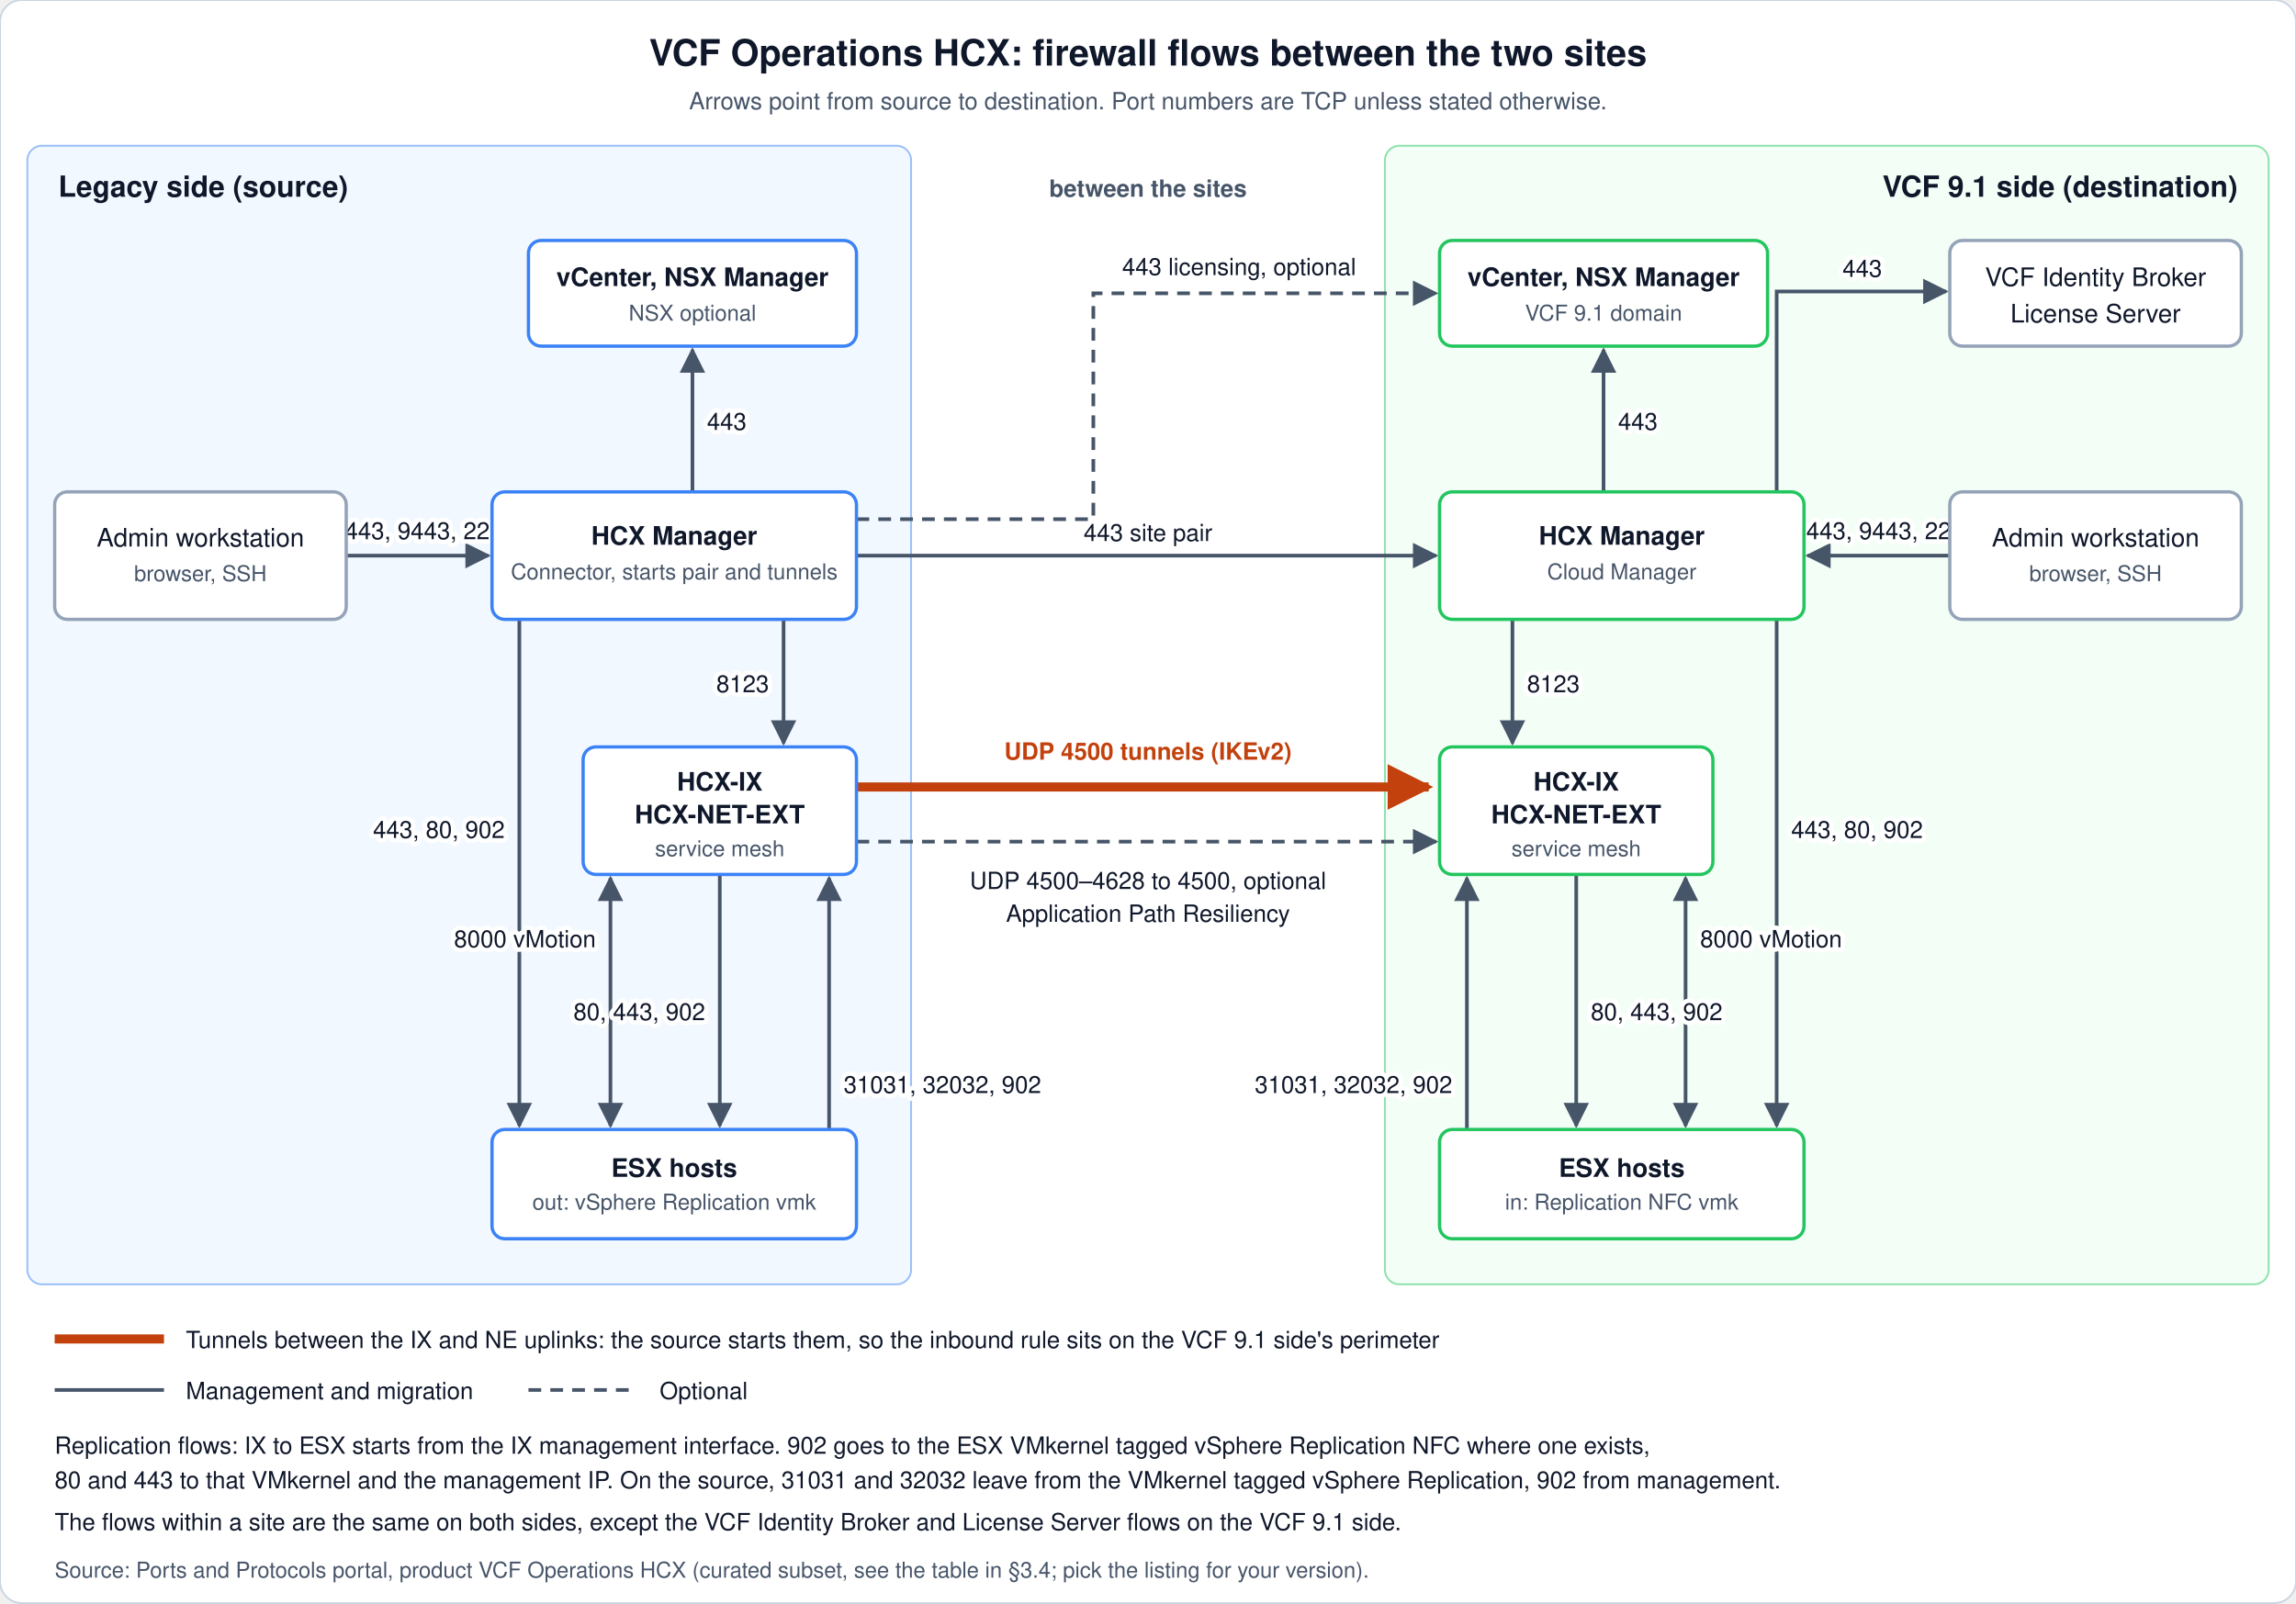
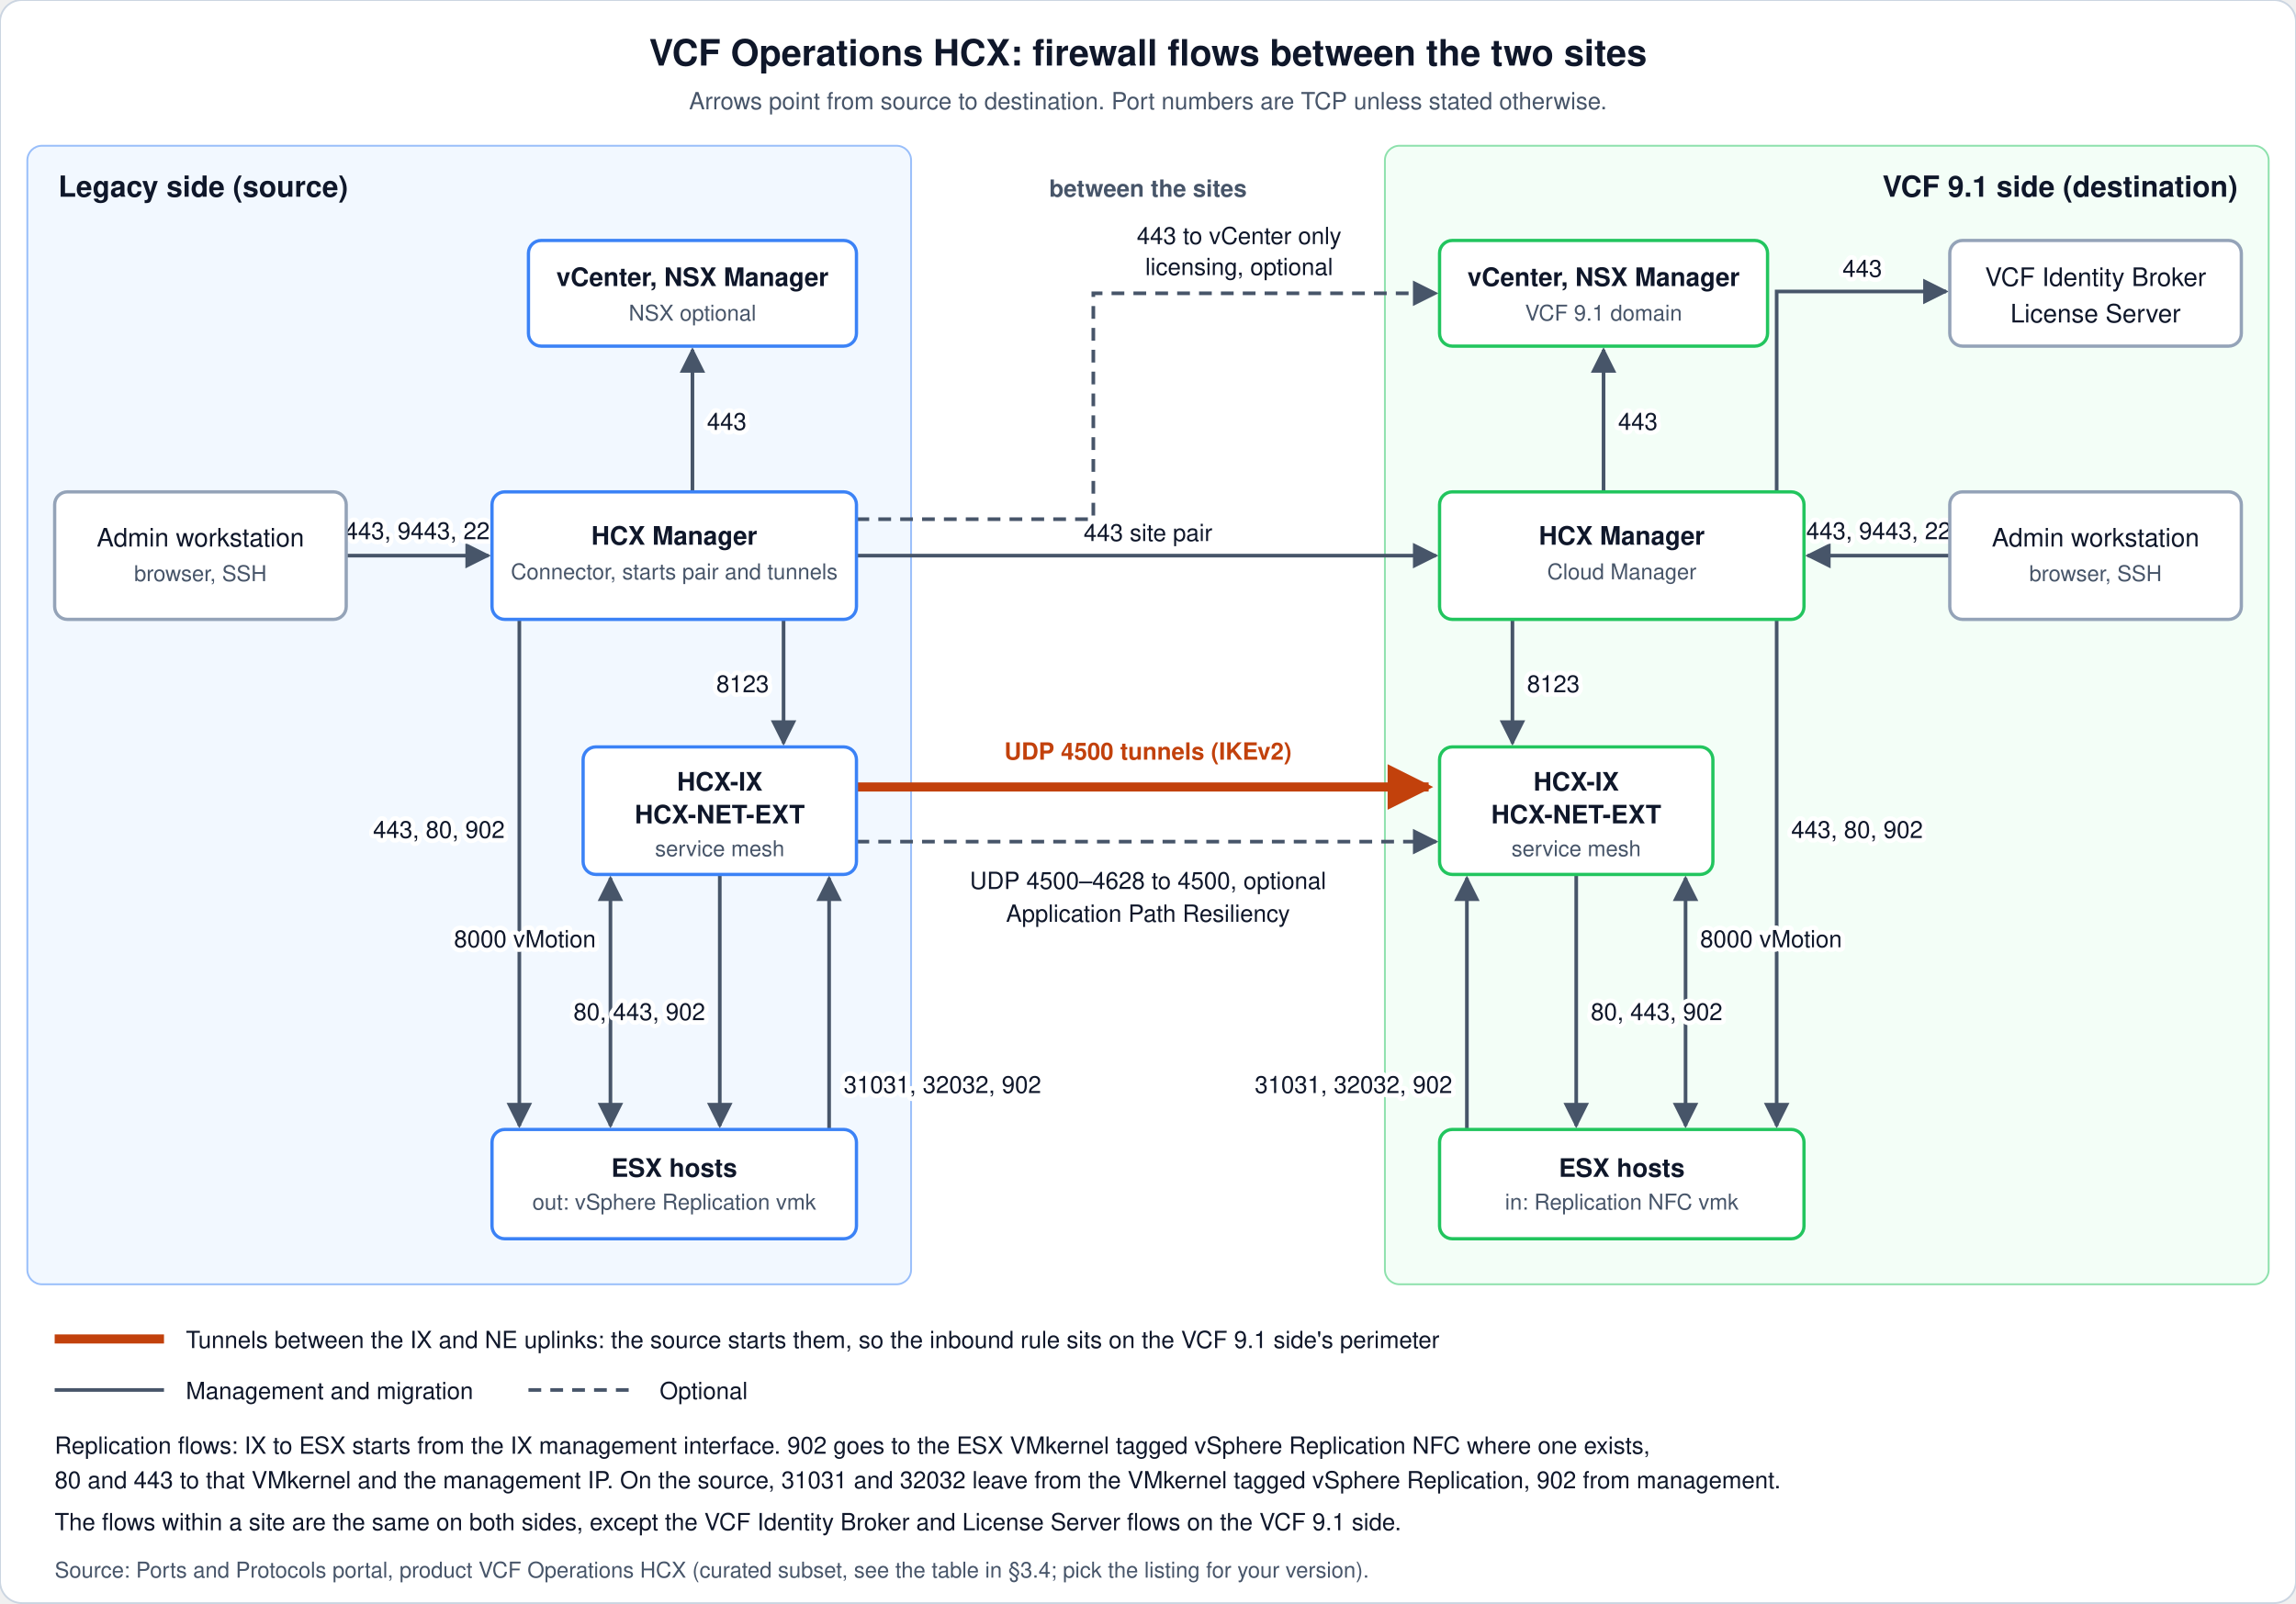
<svg xmlns="http://www.w3.org/2000/svg" viewBox="0 0 1260 880" role="img" aria-labelledby="t d" font-family="Segoe UI, Helvetica, Arial, sans-serif">
  <defs>
    <marker id="a" viewBox="0 0 10 10" refX="9" refY="5" markerWidth="7" markerHeight="7" orient="auto">
      <path d="M0 0L10 5L0 10z" fill="#475569" />
    </marker>
    <marker id="b" viewBox="0 0 10 10" refX="9" refY="5" markerWidth="7" markerHeight="7" orient="auto-start-reverse">
      <path d="M0 0L10 5L0 10z" fill="#475569" />
    </marker>
    <marker id="o" viewBox="0 0 10 10" refX="9" refY="5" markerWidth="5" markerHeight="5" orient="auto">
      <path d="M0 0L10 5L0 10z" fill="#c2410c" />
    </marker>
    <style>
.lbl{font-size:13px;fill:#0f172a;paint-order:stroke;stroke:#ffffff;stroke-width:5px;stroke-linejoin:round}
.box{fill:#ffffff;stroke-width:1.8}
.bt{font-size:14px;fill:#0f172a;text-anchor:middle}
.bs{font-size:12px;fill:#475569;text-anchor:middle}
.mg{fill:none;stroke:#475569;stroke-width:2}
.dash{stroke-dasharray:7 5}
</style>
  </defs>
  <rect width="1260" height="880" rx="12" fill="#ffffff" stroke="#cbd5e1" />
  <text x="630" y="36" font-size="20" font-weight="700" fill="#0f172a" text-anchor="middle">VCF Operations HCX: firewall flows between the two sites</text>
  <text x="630" y="60" font-size="13" fill="#475569" text-anchor="middle">Arrows point from source to destination. Port numbers are TCP unless stated otherwise.</text>
  <rect x="15" y="80" width="485" height="625" rx="8" fill="#dbeafe" fill-opacity="0.35" stroke="#3b82f6" stroke-opacity="0.5" />
  <text x="32" y="108" font-size="16" font-weight="700" fill="#0f172a">Legacy side (source)</text>
  <rect x="760" y="80" width="485" height="625" rx="8" fill="#dcfce7" fill-opacity="0.35" stroke="#22c55e" stroke-opacity="0.5" />
  <text x="1228" y="108" font-size="16" font-weight="700" fill="#0f172a" text-anchor="end">VCF 9.1 side (destination)</text>
  <text x="630" y="108" font-size="13" font-weight="700" fill="#475569" text-anchor="middle">between the sites</text>
  <path class="mg" d="M470 305 H788" marker-end="url(#a)" />
  <text class="lbl" x="630" y="297" text-anchor="middle">443 site pair</text>
  <path class="mg dash" d="M470 285 H600 V161 H788" marker-end="url(#a)" />
-   <text class="lbl" x="680" y="151" text-anchor="middle">443 licensing, optional</text>
+   <text class="lbl" x="680" y="134" text-anchor="middle">443 to vCenter only</text>
+   <text class="lbl" x="680" y="151" text-anchor="middle">licensing, optional</text>
  <path d="M470 432 H784" fill="none" stroke="#c2410c" stroke-width="5" marker-end="url(#o)" />
  <text class="lbl" x="630" y="417" text-anchor="middle" font-weight="700" style="fill:#c2410c">UDP 4500 tunnels (IKEv2)</text>
  <path class="mg dash" d="M470 462 H788" marker-end="url(#a)" />
  <text class="lbl" x="630" y="488" text-anchor="middle">UDP 4500–4628 to 4500, optional</text>
  <text class="lbl" x="630" y="506" text-anchor="middle">Application Path Resiliency</text>
  <path class="mg" d="M380 270 V192" marker-end="url(#a)" />
  <text class="lbl" x="388" y="236">443</text>
  <path class="mg" d="M190 305 H268" marker-end="url(#a)" />
  <text class="lbl" x="229" y="296" text-anchor="middle">443, 9443, 22</text>
  <path class="mg" d="M285 340 V618" marker-end="url(#a)" />
  <text class="lbl" x="277" y="460" text-anchor="end">443, 80, 902</text>
  <path class="mg" d="M335 482 V618" marker-start="url(#b)" marker-end="url(#b)" />
  <text class="lbl" x="327" y="520" text-anchor="end">8000 vMotion</text>
  <path class="mg" d="M395 480 V618" marker-end="url(#a)" />
  <text class="lbl" x="387" y="560" text-anchor="end">80, 443, 902</text>
  <path class="mg" d="M455 620 V482" marker-end="url(#a)" />
  <text class="lbl" x="463" y="600">31031, 32032, 902</text>
  <path class="mg" d="M430 340 V408" marker-end="url(#a)" />
  <text class="lbl" x="422" y="380" text-anchor="end">8123</text>
  <path class="mg" d="M880 270 V192" marker-end="url(#a)" />
  <text class="lbl" x="888" y="236">443</text>
  <path class="mg" d="M1070 305 H992" marker-end="url(#a)" />
  <text class="lbl" x="1031" y="296" text-anchor="middle">443, 9443, 22</text>
  <path class="mg" d="M975 340 V618" marker-end="url(#a)" />
  <text class="lbl" x="983" y="460">443, 80, 902</text>
  <path class="mg" d="M925 482 V618" marker-start="url(#b)" marker-end="url(#b)" />
  <text class="lbl" x="933" y="520">8000 vMotion</text>
  <path class="mg" d="M865 480 V618" marker-end="url(#a)" />
  <text class="lbl" x="873" y="560">80, 443, 902</text>
  <path class="mg" d="M805 620 V482" marker-end="url(#a)" />
  <text class="lbl" x="797" y="600" text-anchor="end">31031, 32032, 902</text>
  <path class="mg" d="M830 340 V408" marker-end="url(#a)" />
  <text class="lbl" x="838" y="380">8123</text>
  <path class="mg" d="M975 270 V160 H1068" marker-end="url(#a)" />
  <text class="lbl" x="1022" y="152" text-anchor="middle">443</text>
  <rect class="box" x="290" y="132" width="180" height="58" rx="7" stroke="#3b82f6" />
  <text class="bt" x="380" y="157" font-weight="700">vCenter, NSX Manager</text>
  <text class="bs" x="380" y="176">NSX optional</text>
  <rect class="box" x="270" y="270" width="200" height="70" rx="7" stroke="#3b82f6" />
  <text class="bt" x="370" y="299" font-weight="700">HCX Manager</text>
  <text class="bs" x="370" y="318">Connector, starts pair and tunnels</text>
  <rect class="box" x="320" y="410" width="150" height="70" rx="7" stroke="#3b82f6" />
  <text class="bt" x="395" y="434" font-weight="700">HCX-IX</text>
  <text class="bt" x="395" y="452" font-weight="700">HCX-NET-EXT</text>
  <text class="bs" x="395" y="470">service mesh</text>
  <rect class="box" x="270" y="620" width="200" height="60" rx="7" stroke="#3b82f6" />
  <text class="bt" x="370" y="646" font-weight="700">ESX hosts</text>
  <text class="bs" x="370" y="664">out: vSphere Replication vmk</text>
  <rect class="box" x="30" y="270" width="160" height="70" rx="7" stroke="#94a3b8" />
  <text class="bt" x="110" y="300">Admin workstation</text>
  <text class="bs" x="110" y="319">browser, SSH</text>
  <rect class="box" x="790" y="132" width="180" height="58" rx="7" stroke="#22c55e" />
  <text class="bt" x="880" y="157" font-weight="700">vCenter, NSX Manager</text>
  <text class="bs" x="880" y="176">VCF 9.1 domain</text>
  <rect class="box" x="790" y="270" width="200" height="70" rx="7" stroke="#22c55e" />
  <text class="bt" x="890" y="299" font-weight="700">HCX Manager</text>
  <text class="bs" x="890" y="318">Cloud Manager</text>
  <rect class="box" x="790" y="410" width="150" height="70" rx="7" stroke="#22c55e" />
  <text class="bt" x="865" y="434" font-weight="700">HCX-IX</text>
  <text class="bt" x="865" y="452" font-weight="700">HCX-NET-EXT</text>
  <text class="bs" x="865" y="470">service mesh</text>
  <rect class="box" x="790" y="620" width="200" height="60" rx="7" stroke="#22c55e" />
  <text class="bt" x="890" y="646" font-weight="700">ESX hosts</text>
  <text class="bs" x="890" y="664">in: Replication NFC vmk</text>
  <rect class="box" x="1070" y="270" width="160" height="70" rx="7" stroke="#94a3b8" />
  <text class="bt" x="1150" y="300">Admin workstation</text>
  <text class="bs" x="1150" y="319">browser, SSH</text>
  <rect class="box" x="1070" y="132" width="160" height="58" rx="7" stroke="#94a3b8" />
  <text class="bt" x="1150" y="157">VCF Identity Broker</text>
  <text class="bt" x="1150" y="177">License Server</text>
  <path d="M30 735 H90" fill="none" stroke="#c2410c" stroke-width="5" />
  <text x="102" y="740" font-size="13" fill="#0f172a">Tunnels between the IX and NE uplinks: the source starts them, so the inbound rule sits on the VCF 9.1 side's perimeter</text>
  <path class="mg" d="M30 763 H90" />
  <text x="102" y="768" font-size="13" fill="#0f172a">Management and migration</text>
  <path class="mg dash" d="M290 763 H350" />
  <text x="362" y="768" font-size="13" fill="#0f172a">Optional</text>
  <text x="30" y="798" font-size="13" fill="#0f172a">Replication flows: IX to ESX starts from the IX management interface. 902 goes to the ESX VMkernel tagged vSphere Replication NFC where one exists,</text>
  <text x="30" y="817" font-size="13" fill="#0f172a">80 and 443 to that VMkernel and the management IP. On the source, 31031 and 32032 leave from the VMkernel tagged vSphere Replication, 902 from management.</text>
  <text x="30" y="840" font-size="13" fill="#0f172a">The flows within a site are the same on both sides, except the VCF Identity Broker and License Server flows on the VCF 9.1 side.</text>
  <text x="30" y="866" font-size="12" fill="#475569">Source: Ports and Protocols portal, product VCF Operations HCX (curated subset, see the table in §3.4; pick the listing for your version).</text>
</svg>
